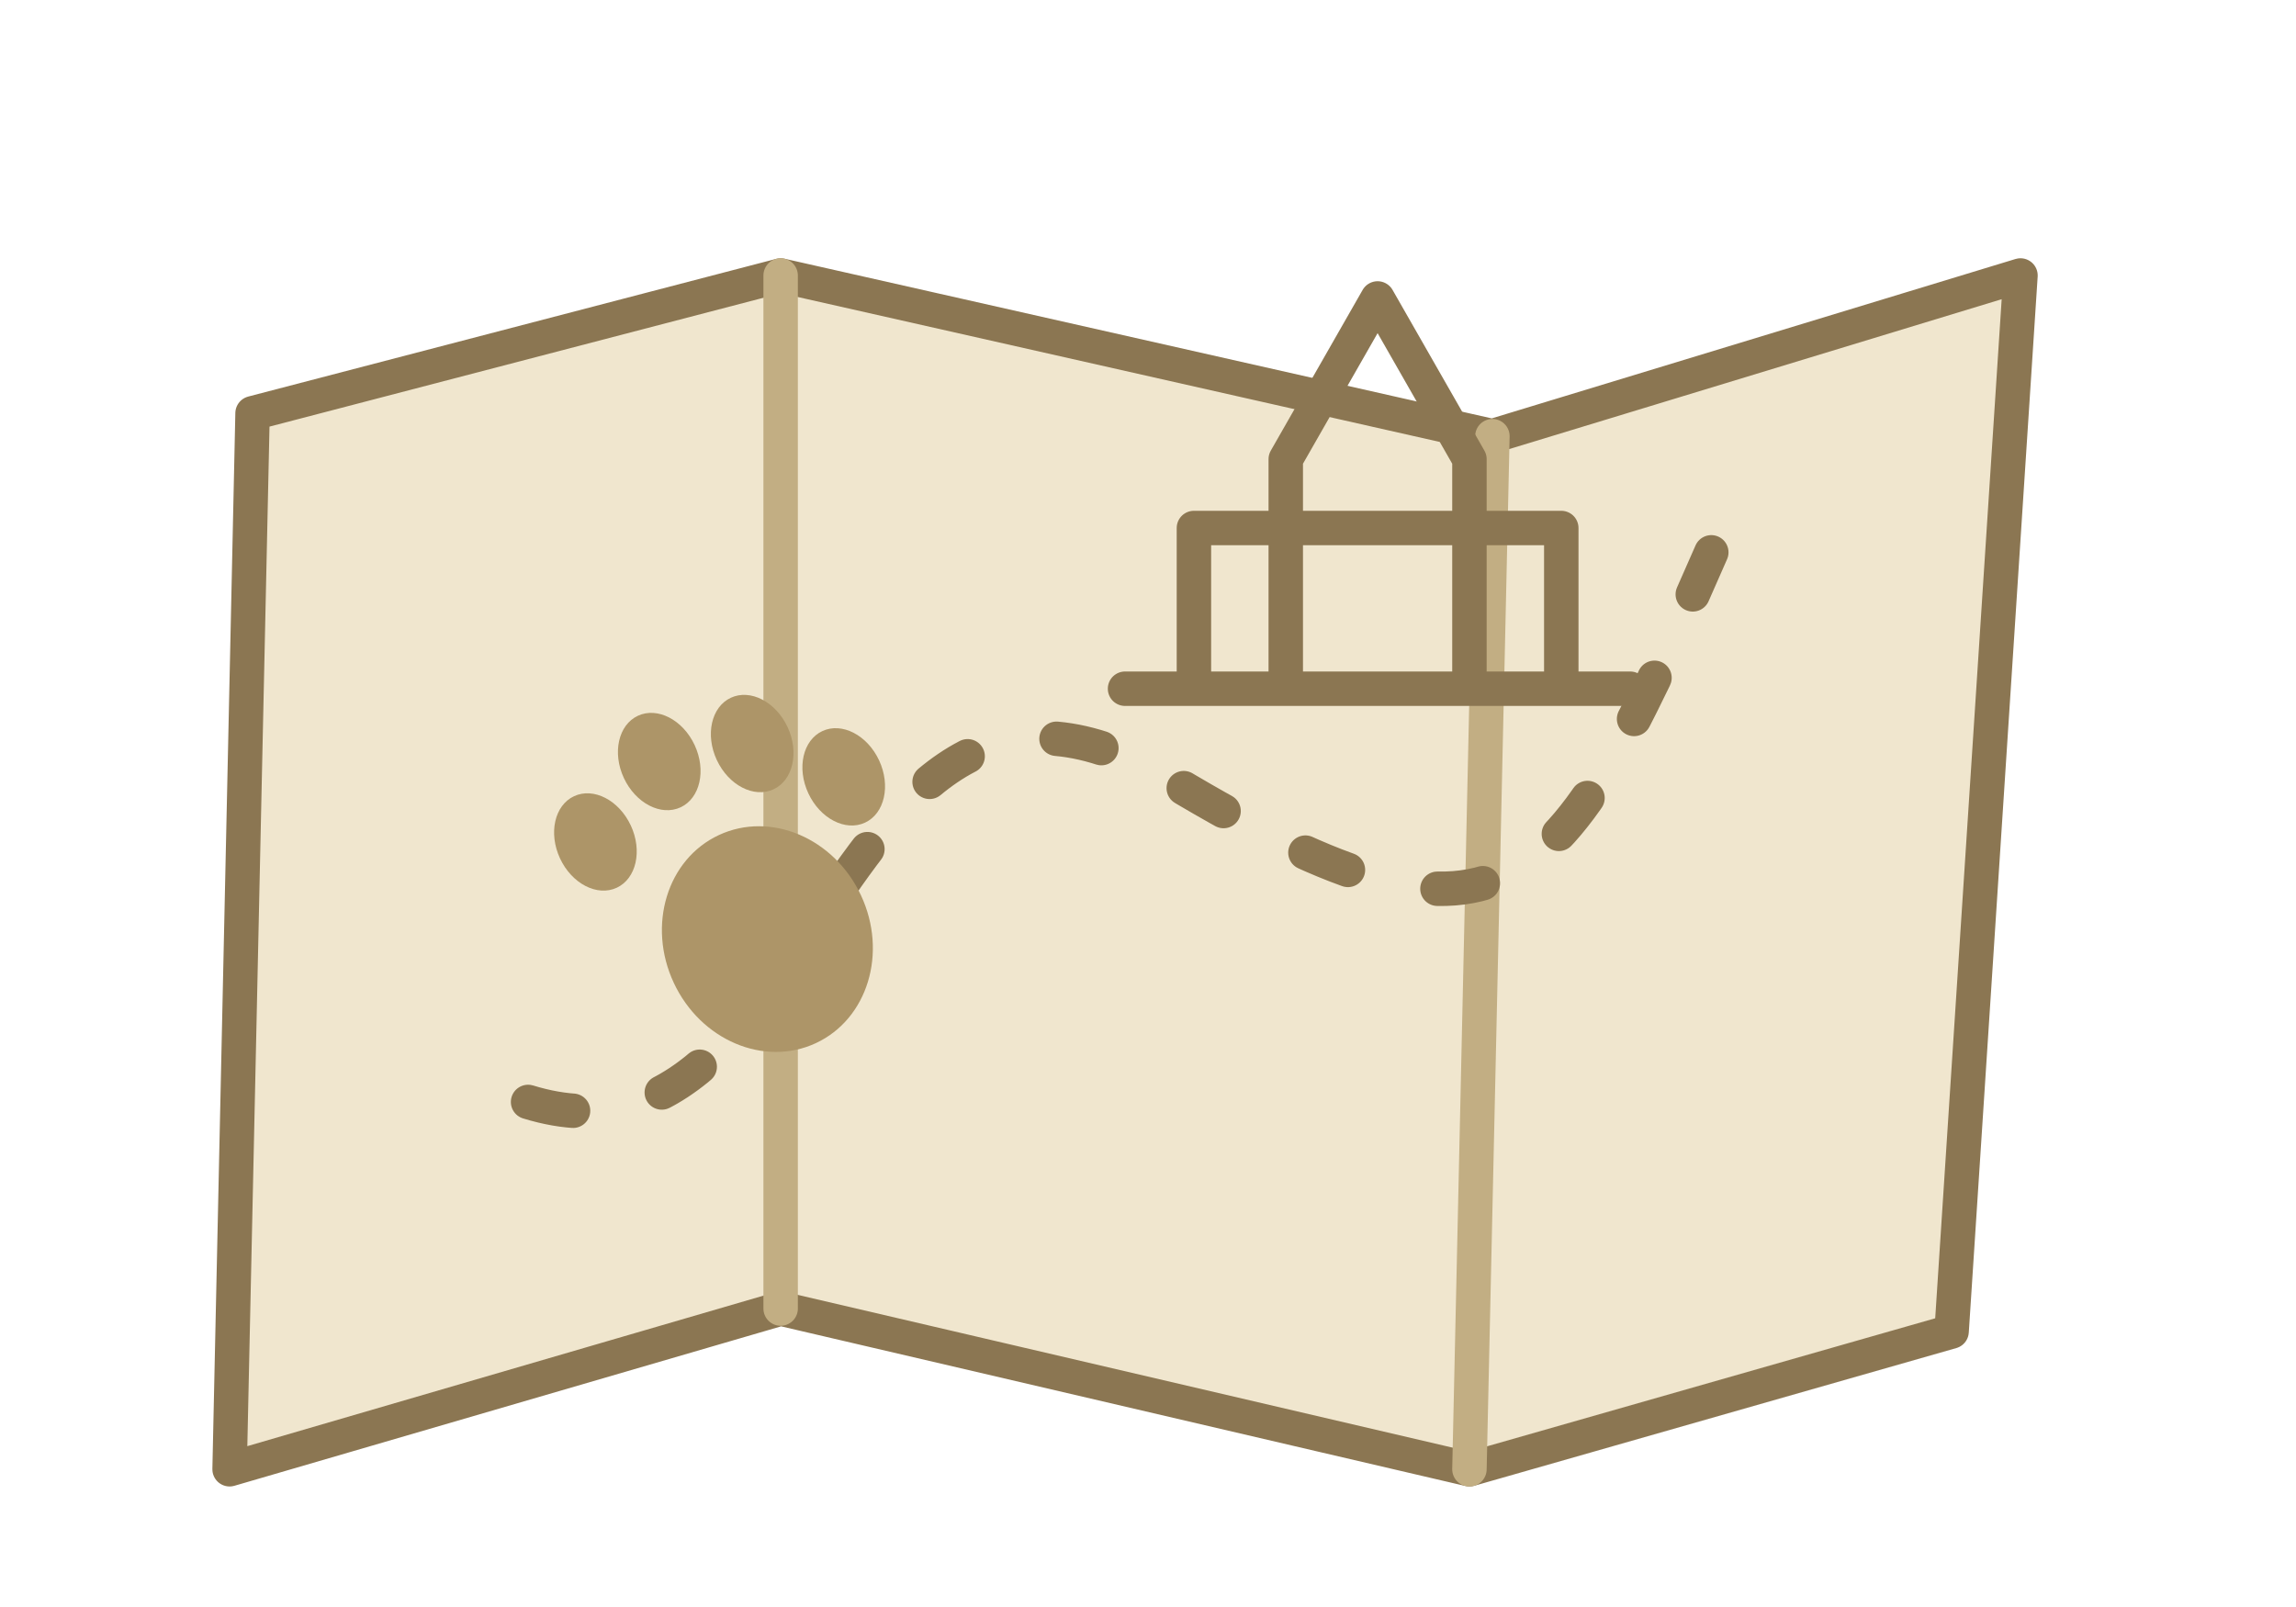
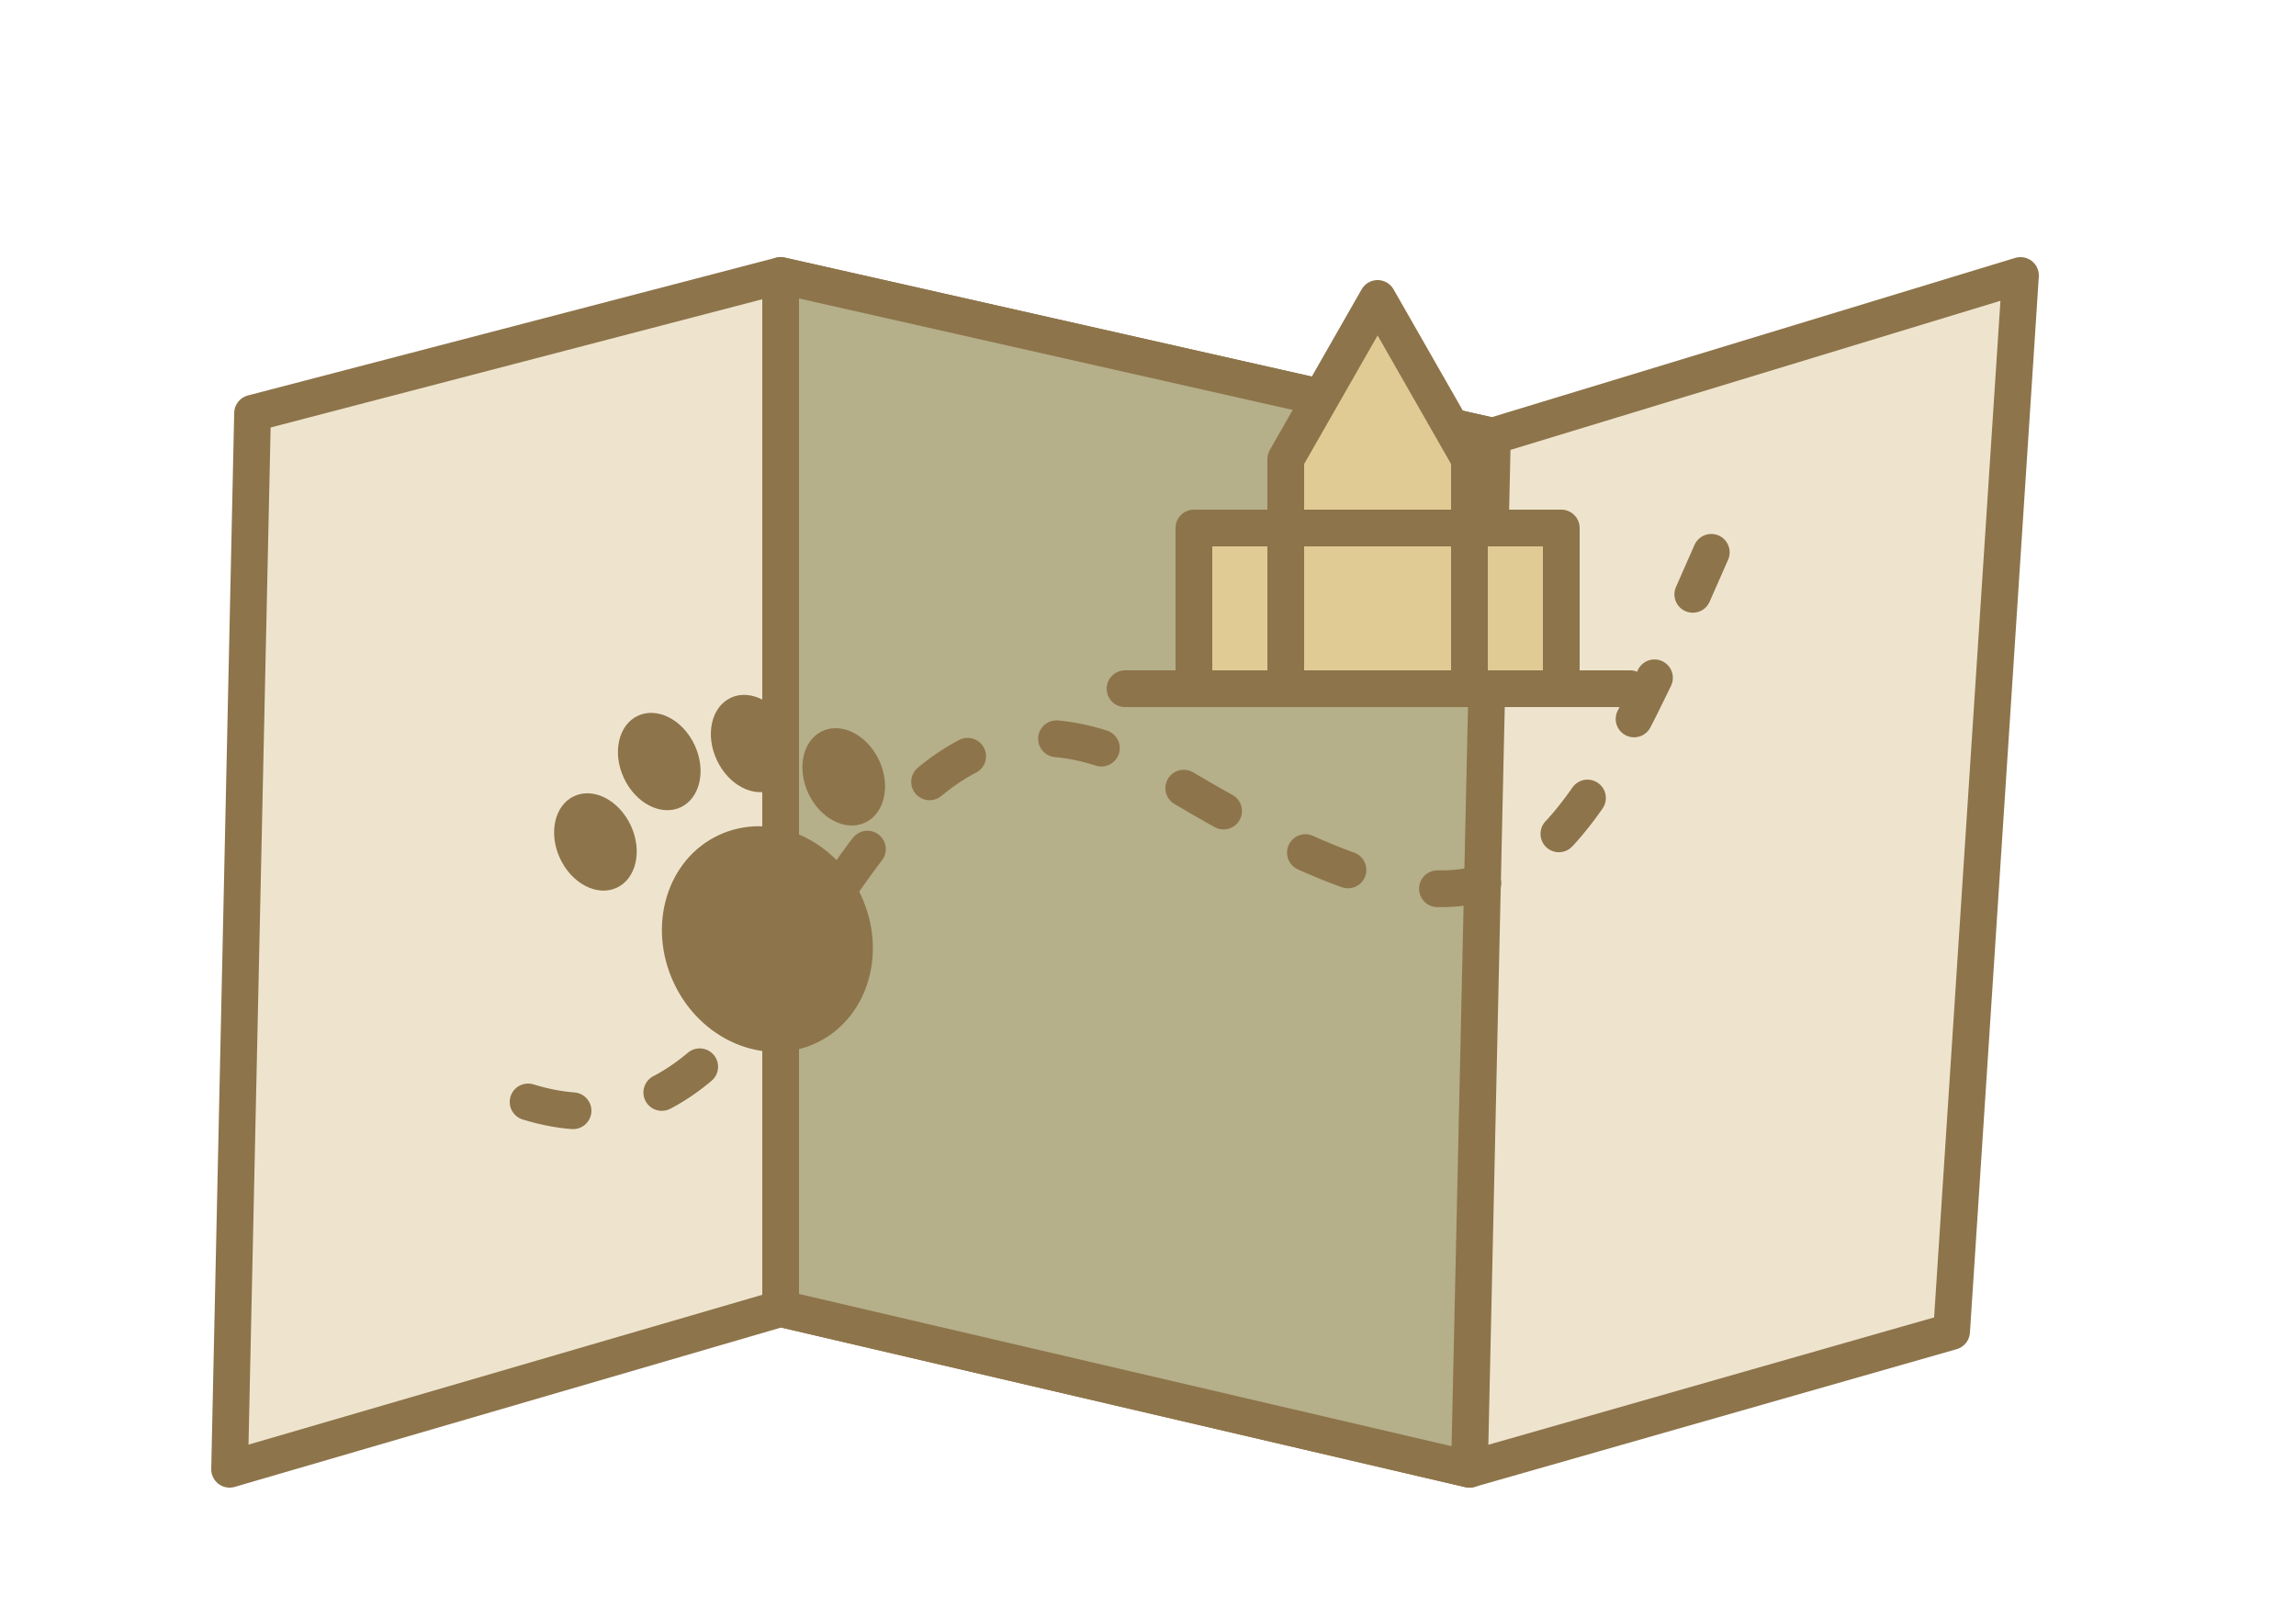
- <svg xmlns="http://www.w3.org/2000/svg" viewBox="0 0 100 70" fill="none" stroke="#8b7652" stroke-width="1.5" stroke-linecap="round" stroke-linejoin="round">
-   <path d="M11 18 34 12 65 19 88 12 85 58 64 64 34 57 10 64Z" fill="#f0e6ce" />
-   <path d="m34 12 0 45m31-38-1 45" stroke="#c2ae83" />
+ <svg xmlns="http://www.w3.org/2000/svg" viewBox="0 0 100 70" fill="none" stroke="#8d744a" stroke-width="1.6" stroke-linecap="round" stroke-linejoin="round">
+   <path d="M11 18 34 12 65 19 88 12 85 58 64 64 34 57 10 64Z" fill="#eee4ce" />
+   <path d="m34 12 31 7-1 45-30-7z" fill="#b5af8a" />
  <path d="M23 48c13 4 13-23 28-14s17 5 24-11" stroke-dasharray="2 4" />
-   <path d="M56 30V20l4-7 4 7v10m-12 0v-7h16v7m-19 0h22" />
-   <g fill="#ad9568" stroke="none" transform="rotate(-25 33 40)">
+   <path fill="#e1cb95" d="M56 30V20l4-7 4 7v10m-12 0v-7h16v7m-19 0h22" />
+   <g fill="#8d744a" stroke="none" transform="rotate(-25 33 40)">
    <ellipse cx="33" cy="41" rx="4.5" ry="5" />
    <ellipse cx="28" cy="34" rx="1.7" ry="2.2" />
    <ellipse cx="32" cy="32" rx="1.7" ry="2.2" />
    <ellipse cx="36" cy="33" rx="1.7" ry="2.2" />
    <ellipse cx="39" cy="36" rx="1.7" ry="2.2" />
  </g>
</svg>
